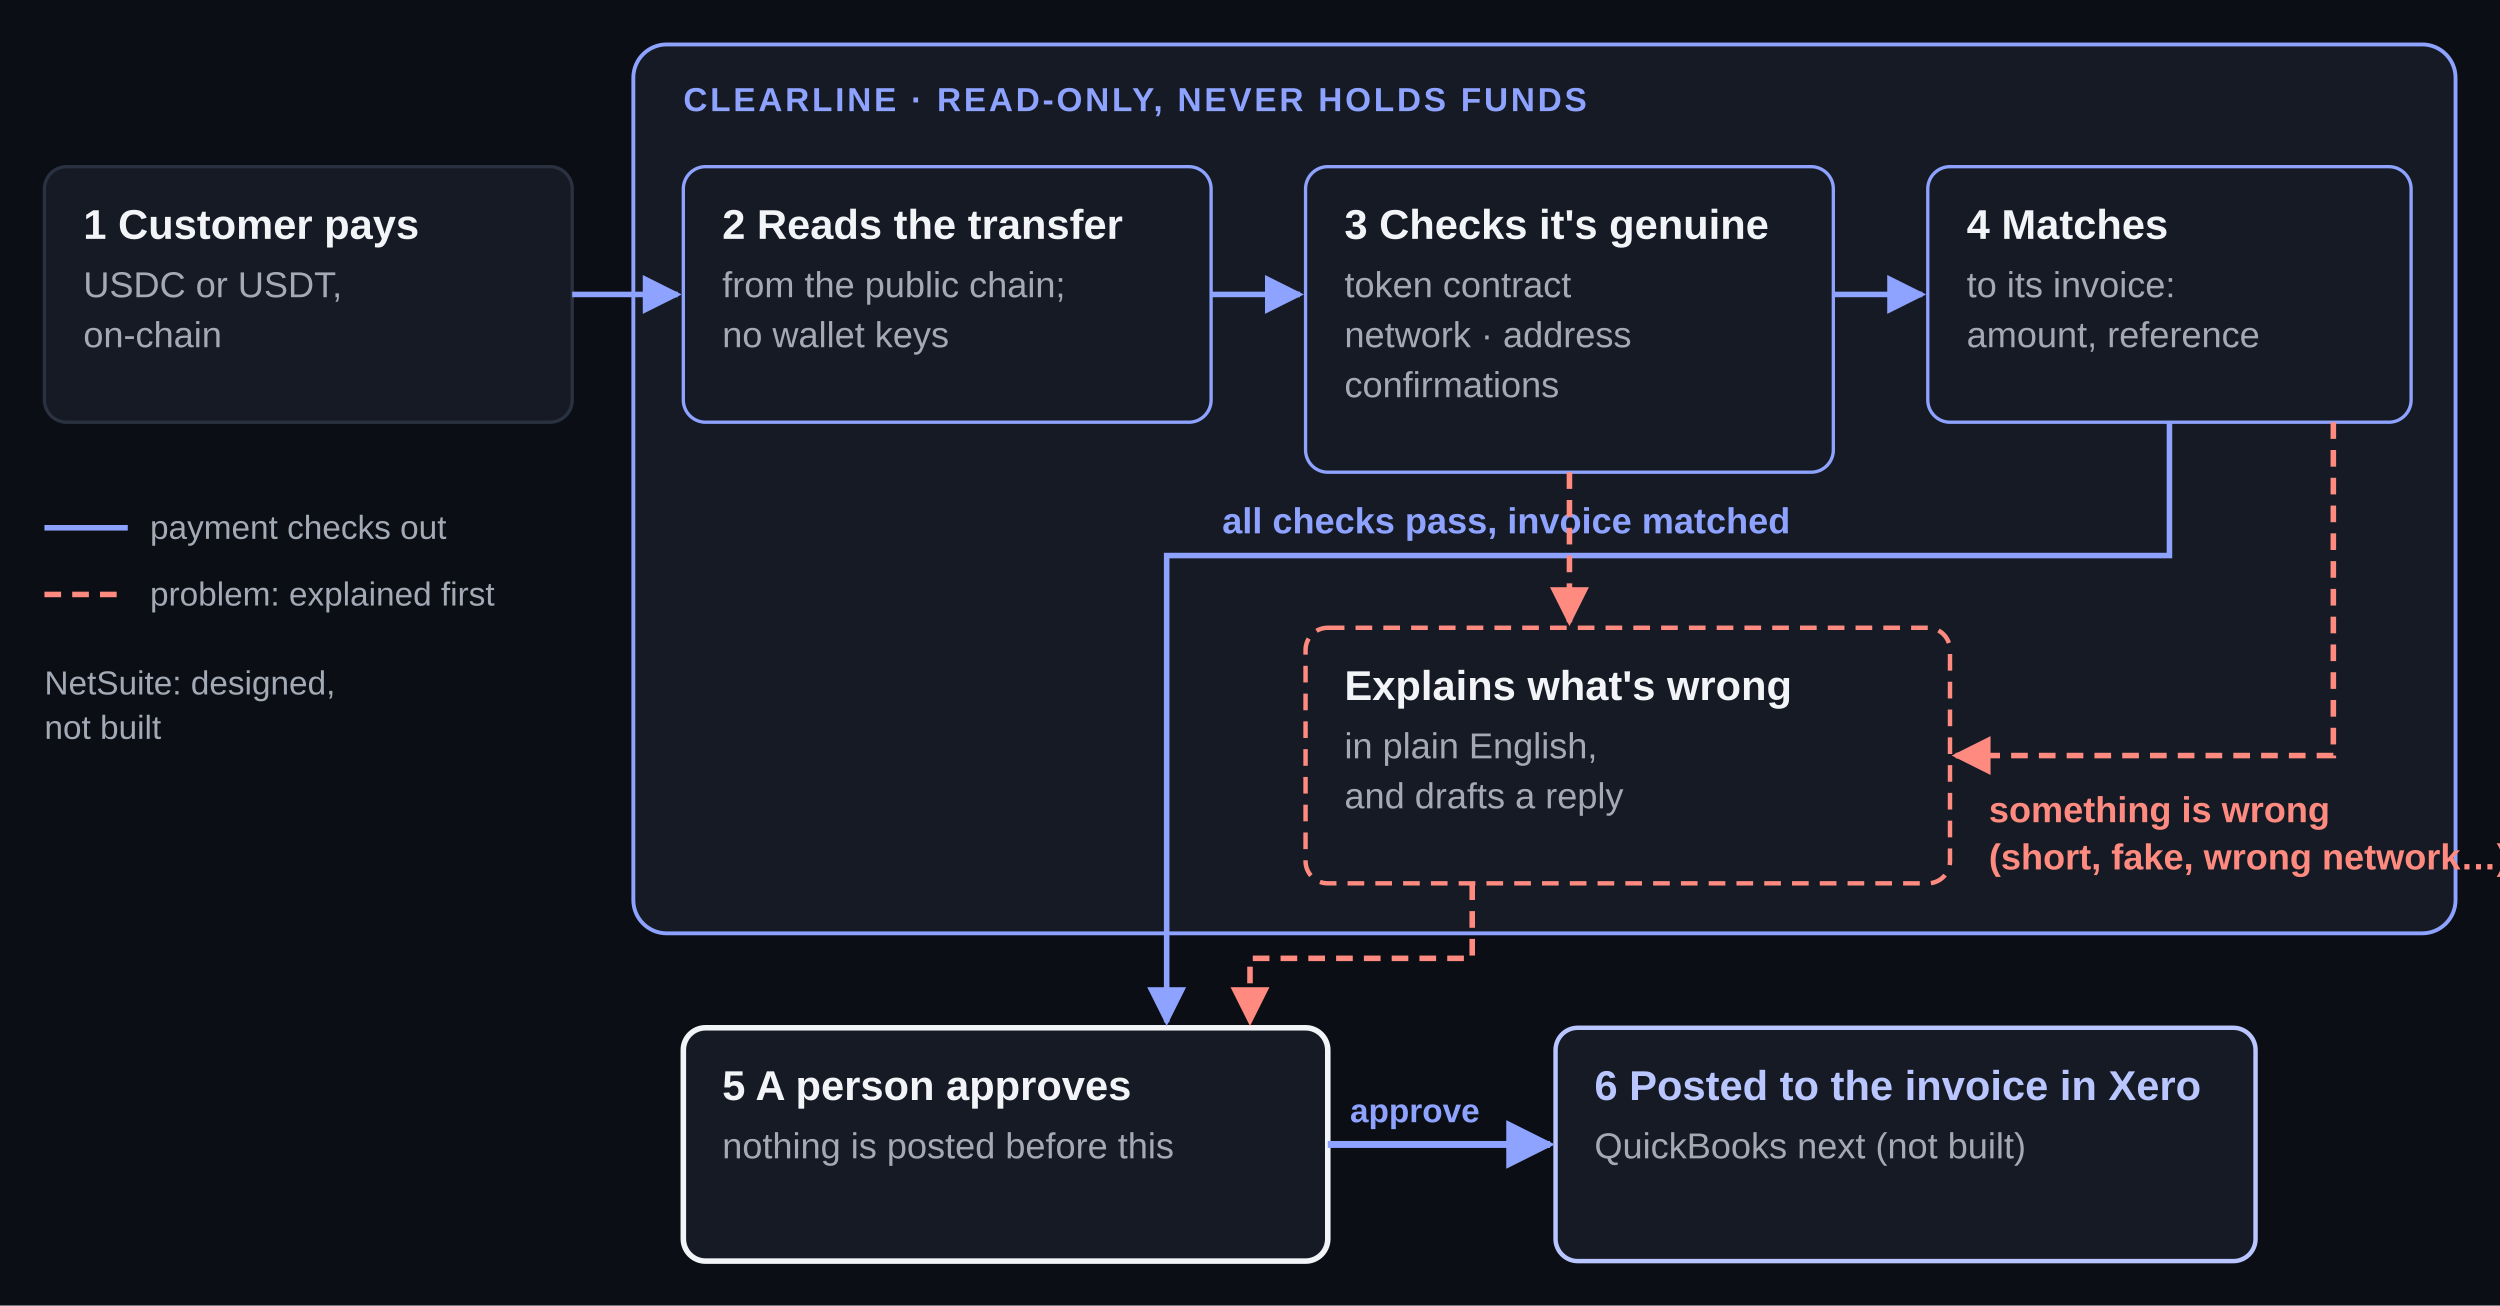
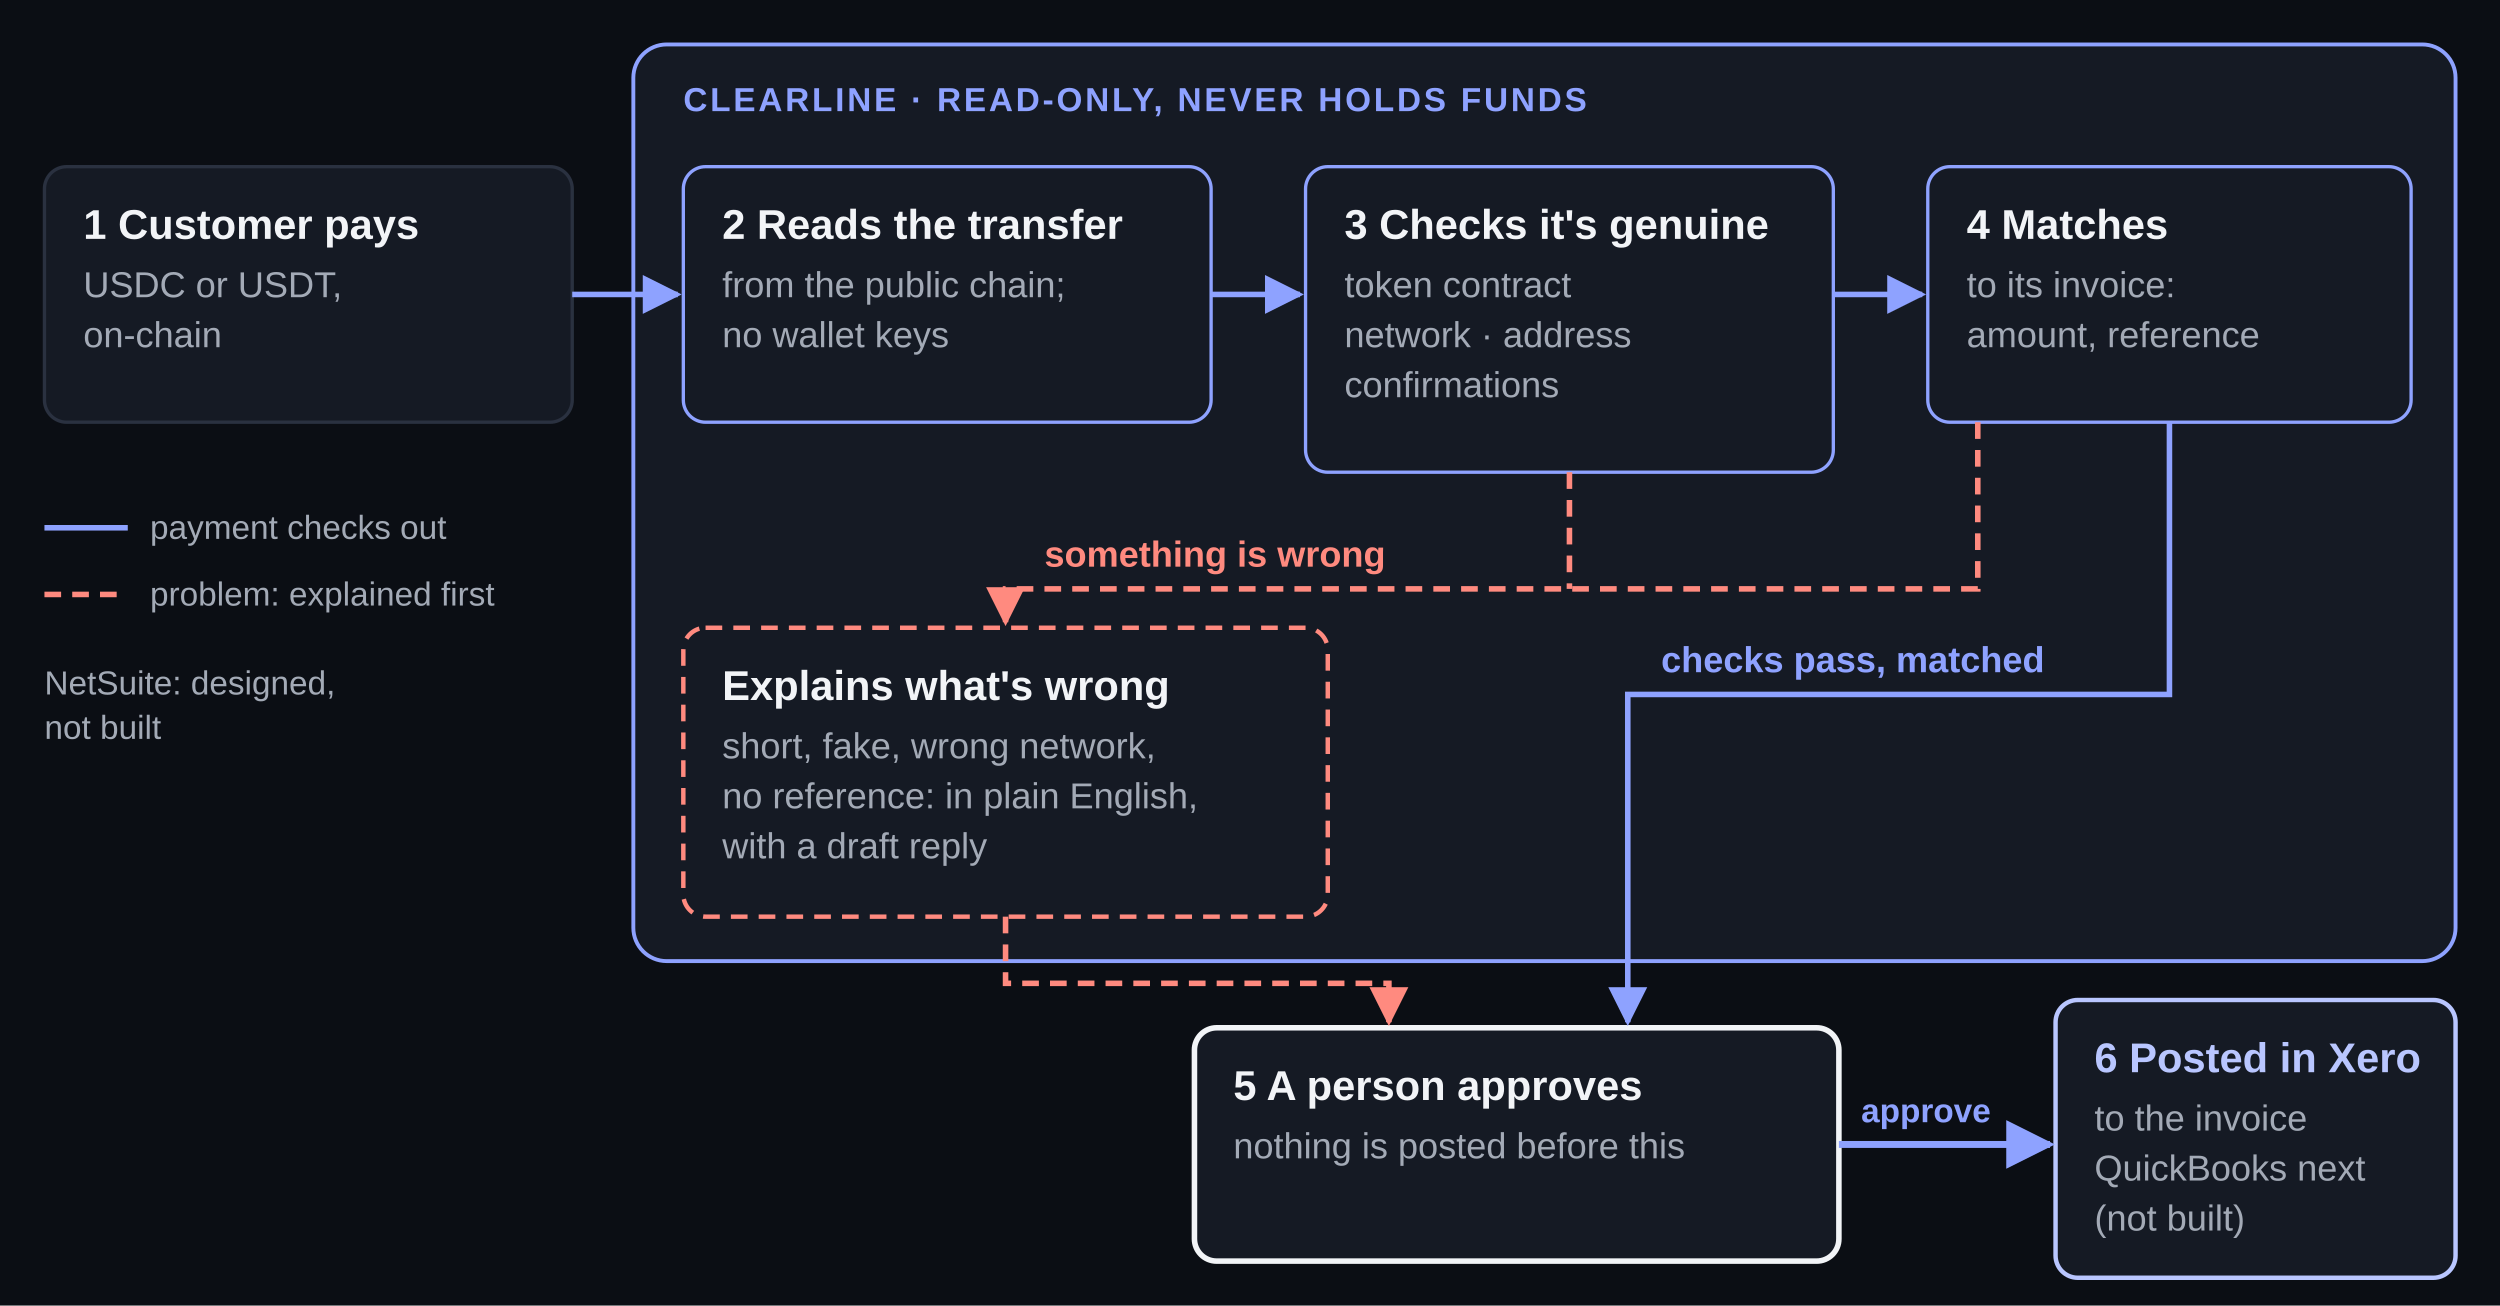
<svg xmlns="http://www.w3.org/2000/svg" width="900" height="470" viewBox="0 0 900 470" font-family="Arial, sans-serif" role="img" aria-labelledby="t d">
  <defs>
    <marker id="m" viewBox="0 0 10 10" refX="9" refY="5" markerWidth="7" markerHeight="7" orient="auto">
      <path d="M0,0 L10,5 L0,10 z" fill="#8ea2ff" />
    </marker>
    <marker id="w" viewBox="0 0 10 10" refX="9" refY="5" markerWidth="7" markerHeight="7" orient="auto">
      <path d="M0,0 L10,5 L0,10 z" fill="#ff8a7f" />
    </marker>
    <marker id="g" viewBox="0 0 10 10" refX="9" refY="5" markerWidth="7" markerHeight="7" orient="auto">
      <path d="M0,0 L10,5 L0,10 z" fill="#a3aab6" />
    </marker>
  </defs>
  <rect width="900" height="470" fill="#0b0e14" />
-   <rect x="228" y="16" width="656" height="320" rx="12" fill="#151a24" stroke="#8ea2ff" stroke-width="1.4" />
+   <rect x="228" y="16" width="656" height="330" rx="12" fill="#151a24" stroke="#8ea2ff" stroke-width="1.4" />
  <text x="246" y="40" font-size="12" font-weight="700" fill="#8ea2ff" letter-spacing="1">CLEARLINE · READ-ONLY, NEVER HOLDS FUNDS</text>
  <rect x="16" y="60" width="190" height="92" rx="8" fill="#151a24" stroke="#2a3140" stroke-width="1.2" />
  <text x="30" y="86" font-size="15" font-weight="600" fill="#f2f4f7">1 Customer pays</text>
  <text x="30" y="107" font-size="13" fill="#a3aab6">USDC or USDT,</text>
  <text x="30" y="125" font-size="13" fill="#a3aab6">on-chain</text>
  <rect x="246" y="60" width="190" height="92" rx="8" fill="#151a24" stroke="#8ea2ff" stroke-width="1.2" />
  <text x="260" y="86" font-size="15" font-weight="600" fill="#f2f4f7">2 Reads the transfer</text>
  <text x="260" y="107" font-size="13" fill="#a3aab6">from the public chain;</text>
  <text x="260" y="125" font-size="13" fill="#a3aab6">no wallet keys</text>
  <rect x="470" y="60" width="190" height="110" rx="8" fill="#151a24" stroke="#8ea2ff" stroke-width="1.2" />
  <text x="484" y="86" font-size="15" font-weight="600" fill="#f2f4f7">3 Checks it's genuine</text>
  <text x="484" y="107" font-size="13" fill="#a3aab6">token contract</text>
  <text x="484" y="125" font-size="13" fill="#a3aab6">network · address</text>
  <text x="484" y="143" font-size="13" fill="#a3aab6">confirmations</text>
  <rect x="694" y="60" width="174" height="92" rx="8" fill="#151a24" stroke="#8ea2ff" stroke-width="1.2" />
  <text x="708" y="86" font-size="15" font-weight="600" fill="#f2f4f7">4 Matches</text>
  <text x="708" y="107" font-size="13" fill="#a3aab6">to its invoice:</text>
  <text x="708" y="125" font-size="13" fill="#a3aab6">amount, reference</text>
-   <rect x="470" y="226" width="232" height="92" rx="8" fill="#151a24" stroke="#ff8a7f" stroke-width="1.6" stroke-dasharray="6 4" />
-   <text x="484" y="252" font-size="15" font-weight="600" fill="#f2f4f7">Explains what's wrong</text>
-   <text x="484" y="273" font-size="13" fill="#a3aab6">in plain English,</text>
-   <text x="484" y="291" font-size="13" fill="#a3aab6">and drafts a reply</text>
-   <rect x="246" y="370" width="232" height="84" rx="8" fill="#151a24" stroke="#f2f4f7" stroke-width="2" />
-   <text x="260" y="396" font-size="15" font-weight="600" fill="#f2f4f7">5 A person approves</text>
-   <text x="260" y="417" font-size="13" fill="#a3aab6">nothing is posted before this</text>
-   <rect x="560" y="370" width="252" height="84" rx="8" fill="#151a24" stroke="#b9c6ff" stroke-width="1.6" />
-   <text x="574" y="396" font-size="15" font-weight="600" fill="#b9c6ff">6 Posted to the invoice in Xero</text>
-   <text x="574" y="417" font-size="13" fill="#a3aab6">QuickBooks next (not built)</text>
+   <rect x="246" y="226" width="232" height="104" rx="8" fill="#151a24" stroke="#ff8a7f" stroke-width="1.6" stroke-dasharray="6 4" />
+   <text x="260" y="252" font-size="15" font-weight="600" fill="#f2f4f7">Explains what's wrong</text>
+   <text x="260" y="273" font-size="13" fill="#a3aab6">short, fake, wrong network,</text>
+   <text x="260" y="291" font-size="13" fill="#a3aab6">no reference: in plain English,</text>
+   <text x="260" y="309" font-size="13" fill="#a3aab6">with a draft reply</text>
+   <rect x="430" y="370" width="232" height="84" rx="8" fill="#151a24" stroke="#f2f4f7" stroke-width="2" />
+   <text x="444" y="396" font-size="15" font-weight="600" fill="#f2f4f7">5 A person approves</text>
+   <text x="444" y="417" font-size="13" fill="#a3aab6">nothing is posted before this</text>
+   <rect x="740" y="360" width="144" height="100" rx="8" fill="#151a24" stroke="#b9c6ff" stroke-width="1.6" />
+   <text x="754" y="386" font-size="15" font-weight="600" fill="#b9c6ff">6 Posted in Xero</text>
+   <text x="754" y="407" font-size="13" fill="#a3aab6">to the invoice</text>
+   <text x="754" y="425" font-size="13" fill="#a3aab6">QuickBooks next</text>
+   <text x="754" y="443" font-size="13" fill="#a3aab6">(not built)</text>
  <polyline points="206,106 244,106" fill="none" stroke="#8ea2ff" stroke-width="2" marker-end="url(#m)" />
  <polyline points="436,106 468,106" fill="none" stroke="#8ea2ff" stroke-width="2" marker-end="url(#m)" />
  <polyline points="660,106 692,106" fill="none" stroke="#8ea2ff" stroke-width="2" marker-end="url(#m)" />
-   <polyline points="781,152 781,200 420,200 420,368" fill="none" stroke="#8ea2ff" stroke-width="2" marker-end="url(#m)" />
-   <text x="440" y="192" font-size="13" font-weight="600" fill="#8ea2ff">all checks pass, invoice matched</text>
-   <polyline points="565,170 565,224" fill="none" stroke="#ff8a7f" stroke-width="2" stroke-dasharray="6 4" marker-end="url(#w)" />
-   <polyline points="840,152 840,272 704,272" fill="none" stroke="#ff8a7f" stroke-width="2" stroke-dasharray="6 4" marker-end="url(#w)" />
-   <text x="716" y="296" font-size="13" font-weight="600" fill="#ff8a7f">something is wrong</text>
-   <text x="716" y="313" font-size="13" font-weight="600" fill="#ff8a7f">(short, fake, wrong network…)</text>
-   <polyline points="530,318 530,345 450,345 450,368" fill="none" stroke="#ff8a7f" stroke-width="2" stroke-dasharray="6 4" marker-end="url(#w)" />
-   <polyline points="478,412 558,412" fill="none" stroke="#8ea2ff" stroke-width="2.5" marker-end="url(#m)" />
-   <text x="486" y="404" font-size="12" font-weight="600" fill="#8ea2ff">approve</text>
+   <polyline points="781,152 781,250 586,250 586,368" fill="none" stroke="#8ea2ff" stroke-width="2" marker-end="url(#m)" />
+   <text x="598" y="242" font-size="13" font-weight="600" fill="#8ea2ff">checks pass, matched</text>
+   <polyline points="565,170 565,212" fill="none" stroke="#ff8a7f" stroke-width="2" stroke-dasharray="6 4" />
+   <polyline points="712,152 712,212 362,212 362,224" fill="none" stroke="#ff8a7f" stroke-width="2" stroke-dasharray="6 4" marker-end="url(#w)" />
+   <text x="376" y="204" font-size="13" font-weight="600" fill="#ff8a7f">something is wrong</text>
+   <polyline points="362,330 362,354 500,354 500,368" fill="none" stroke="#ff8a7f" stroke-width="2" stroke-dasharray="6 4" marker-end="url(#w)" />
+   <polyline points="662,412 738,412" fill="none" stroke="#8ea2ff" stroke-width="2.5" marker-end="url(#m)" />
+   <text x="670" y="404" font-size="12" font-weight="600" fill="#8ea2ff">approve</text>
  <g font-size="12" fill="#a3aab6">
    <line x1="16" y1="190" x2="46" y2="190" stroke="#8ea2ff" stroke-width="2" />
    <text x="54" y="194">payment checks out</text>
    <line x1="16" y1="214" x2="46" y2="214" stroke="#ff8a7f" stroke-width="2" stroke-dasharray="6 4" />
    <text x="54" y="218">problem: explained first</text>
    <text x="16" y="250">NetSuite: designed,</text>
    <text x="16" y="266">not built</text>
  </g>
</svg>
